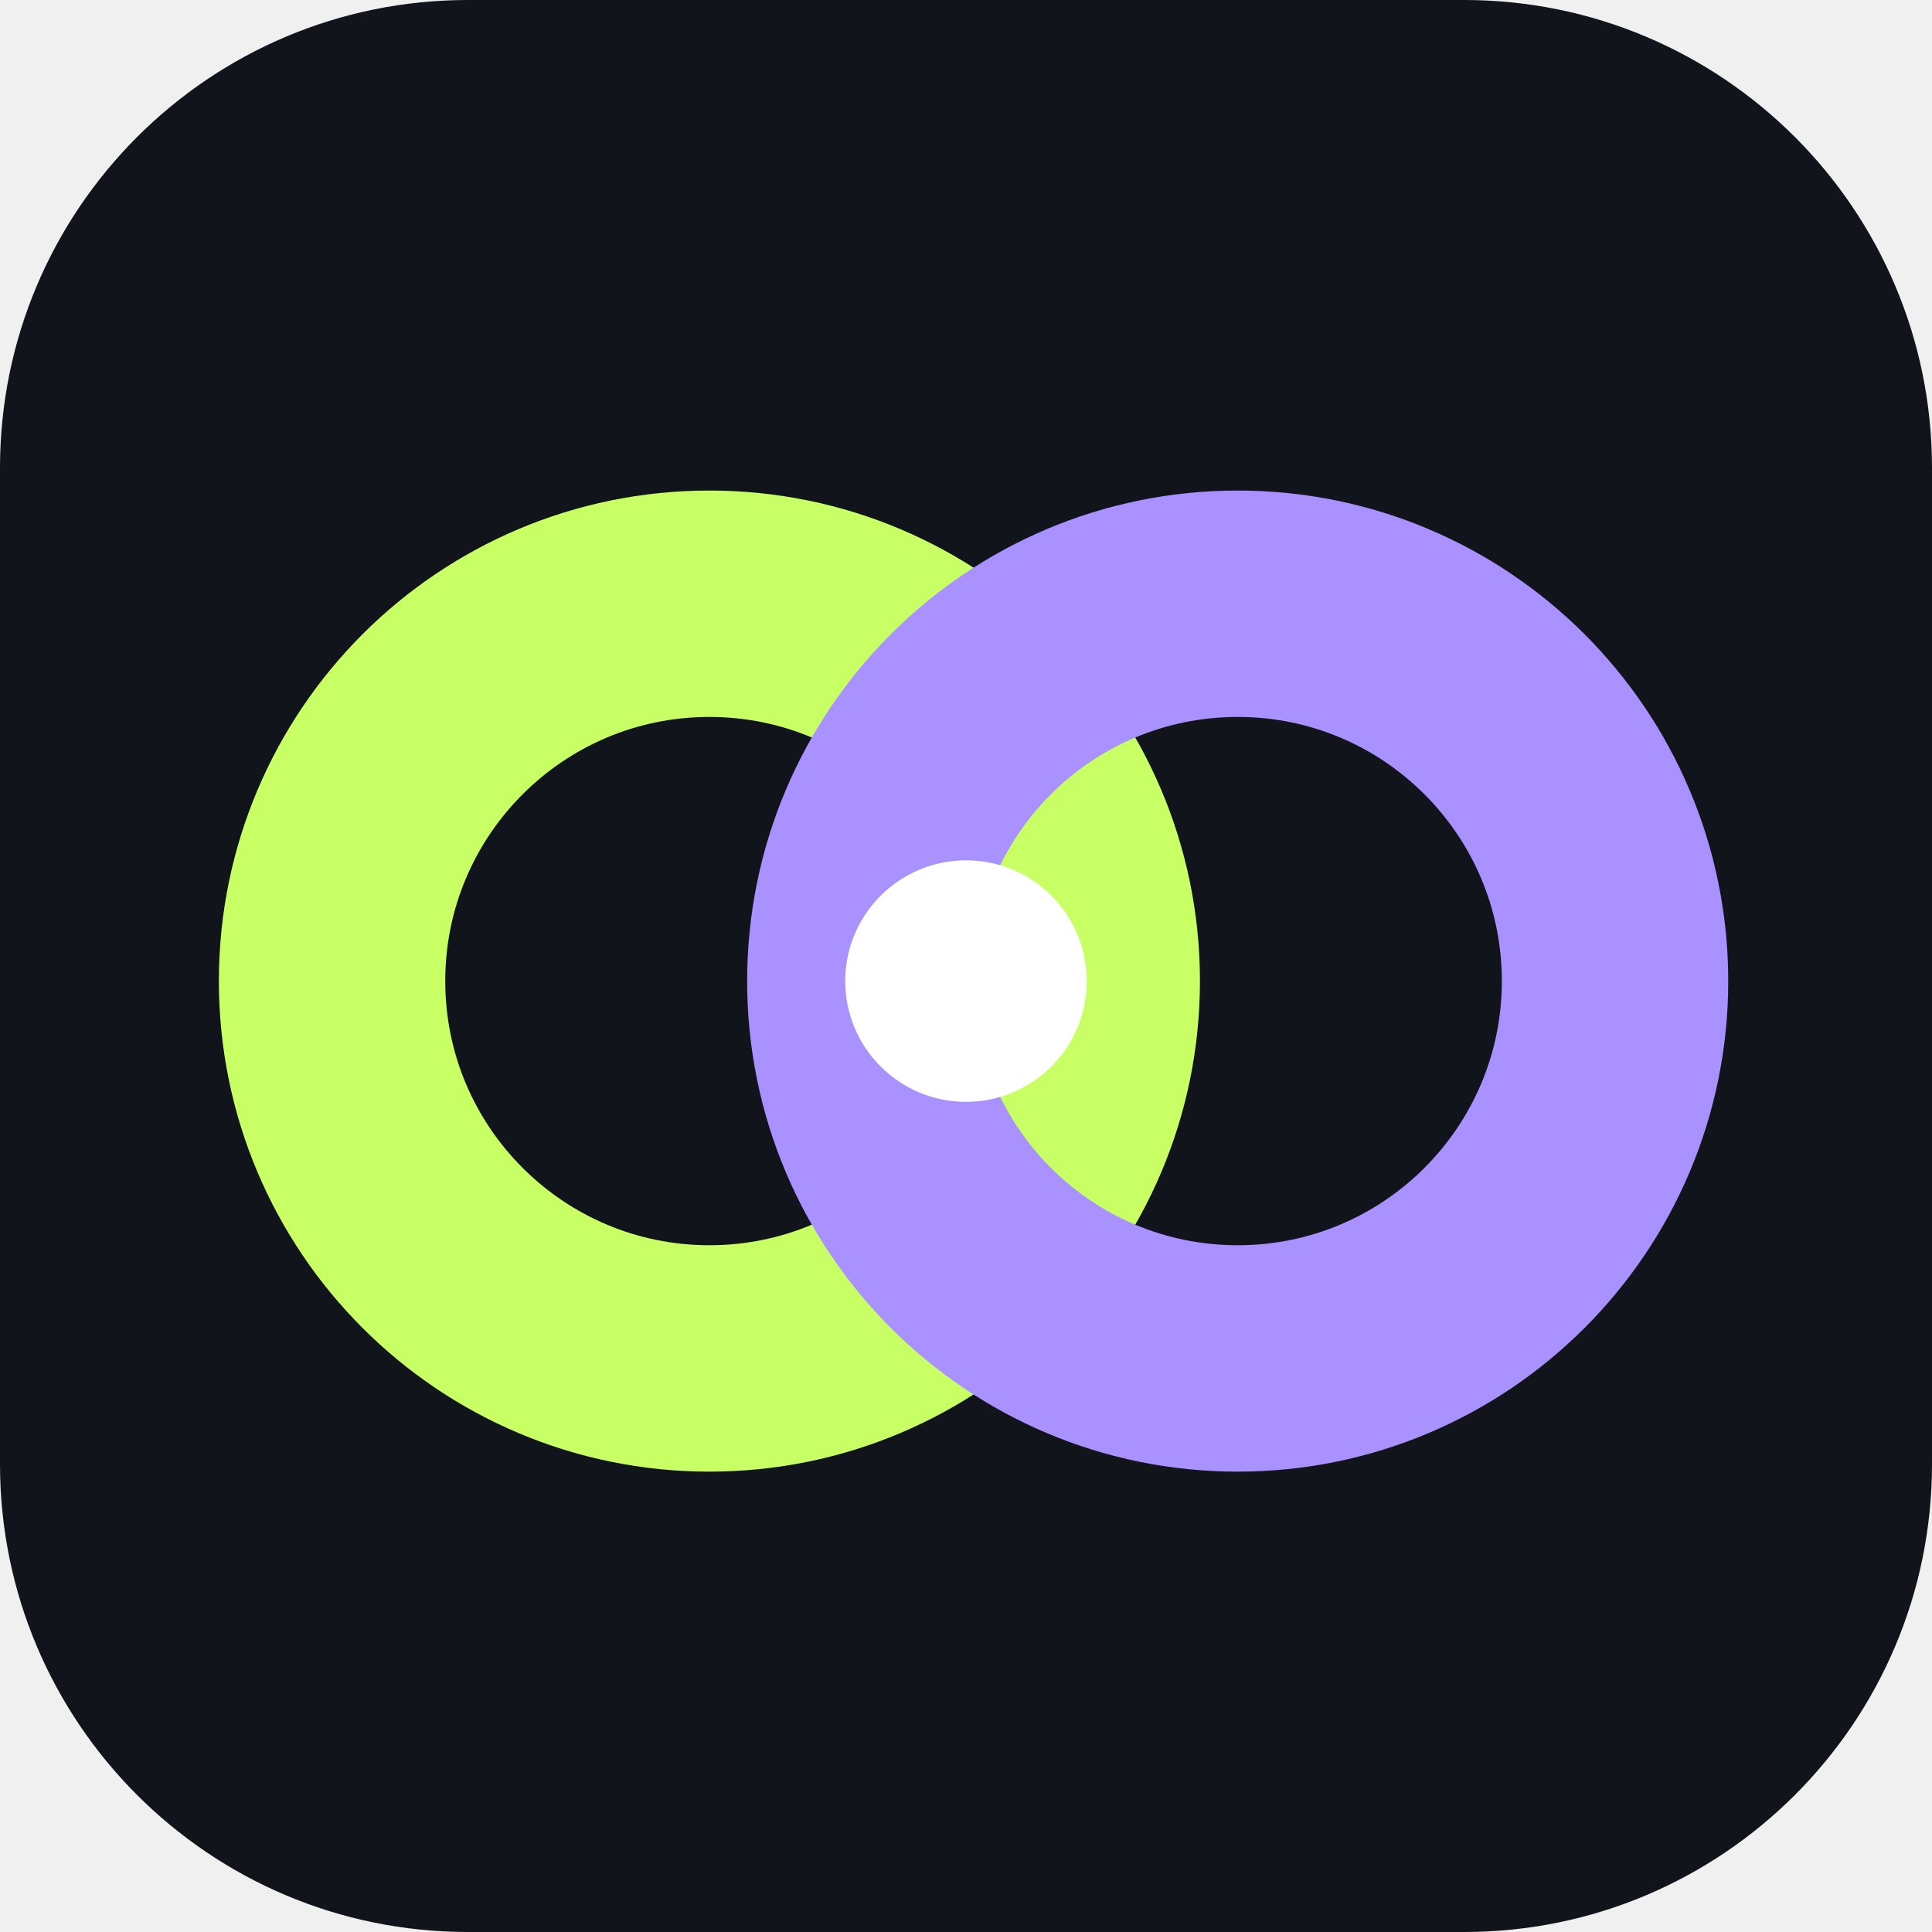
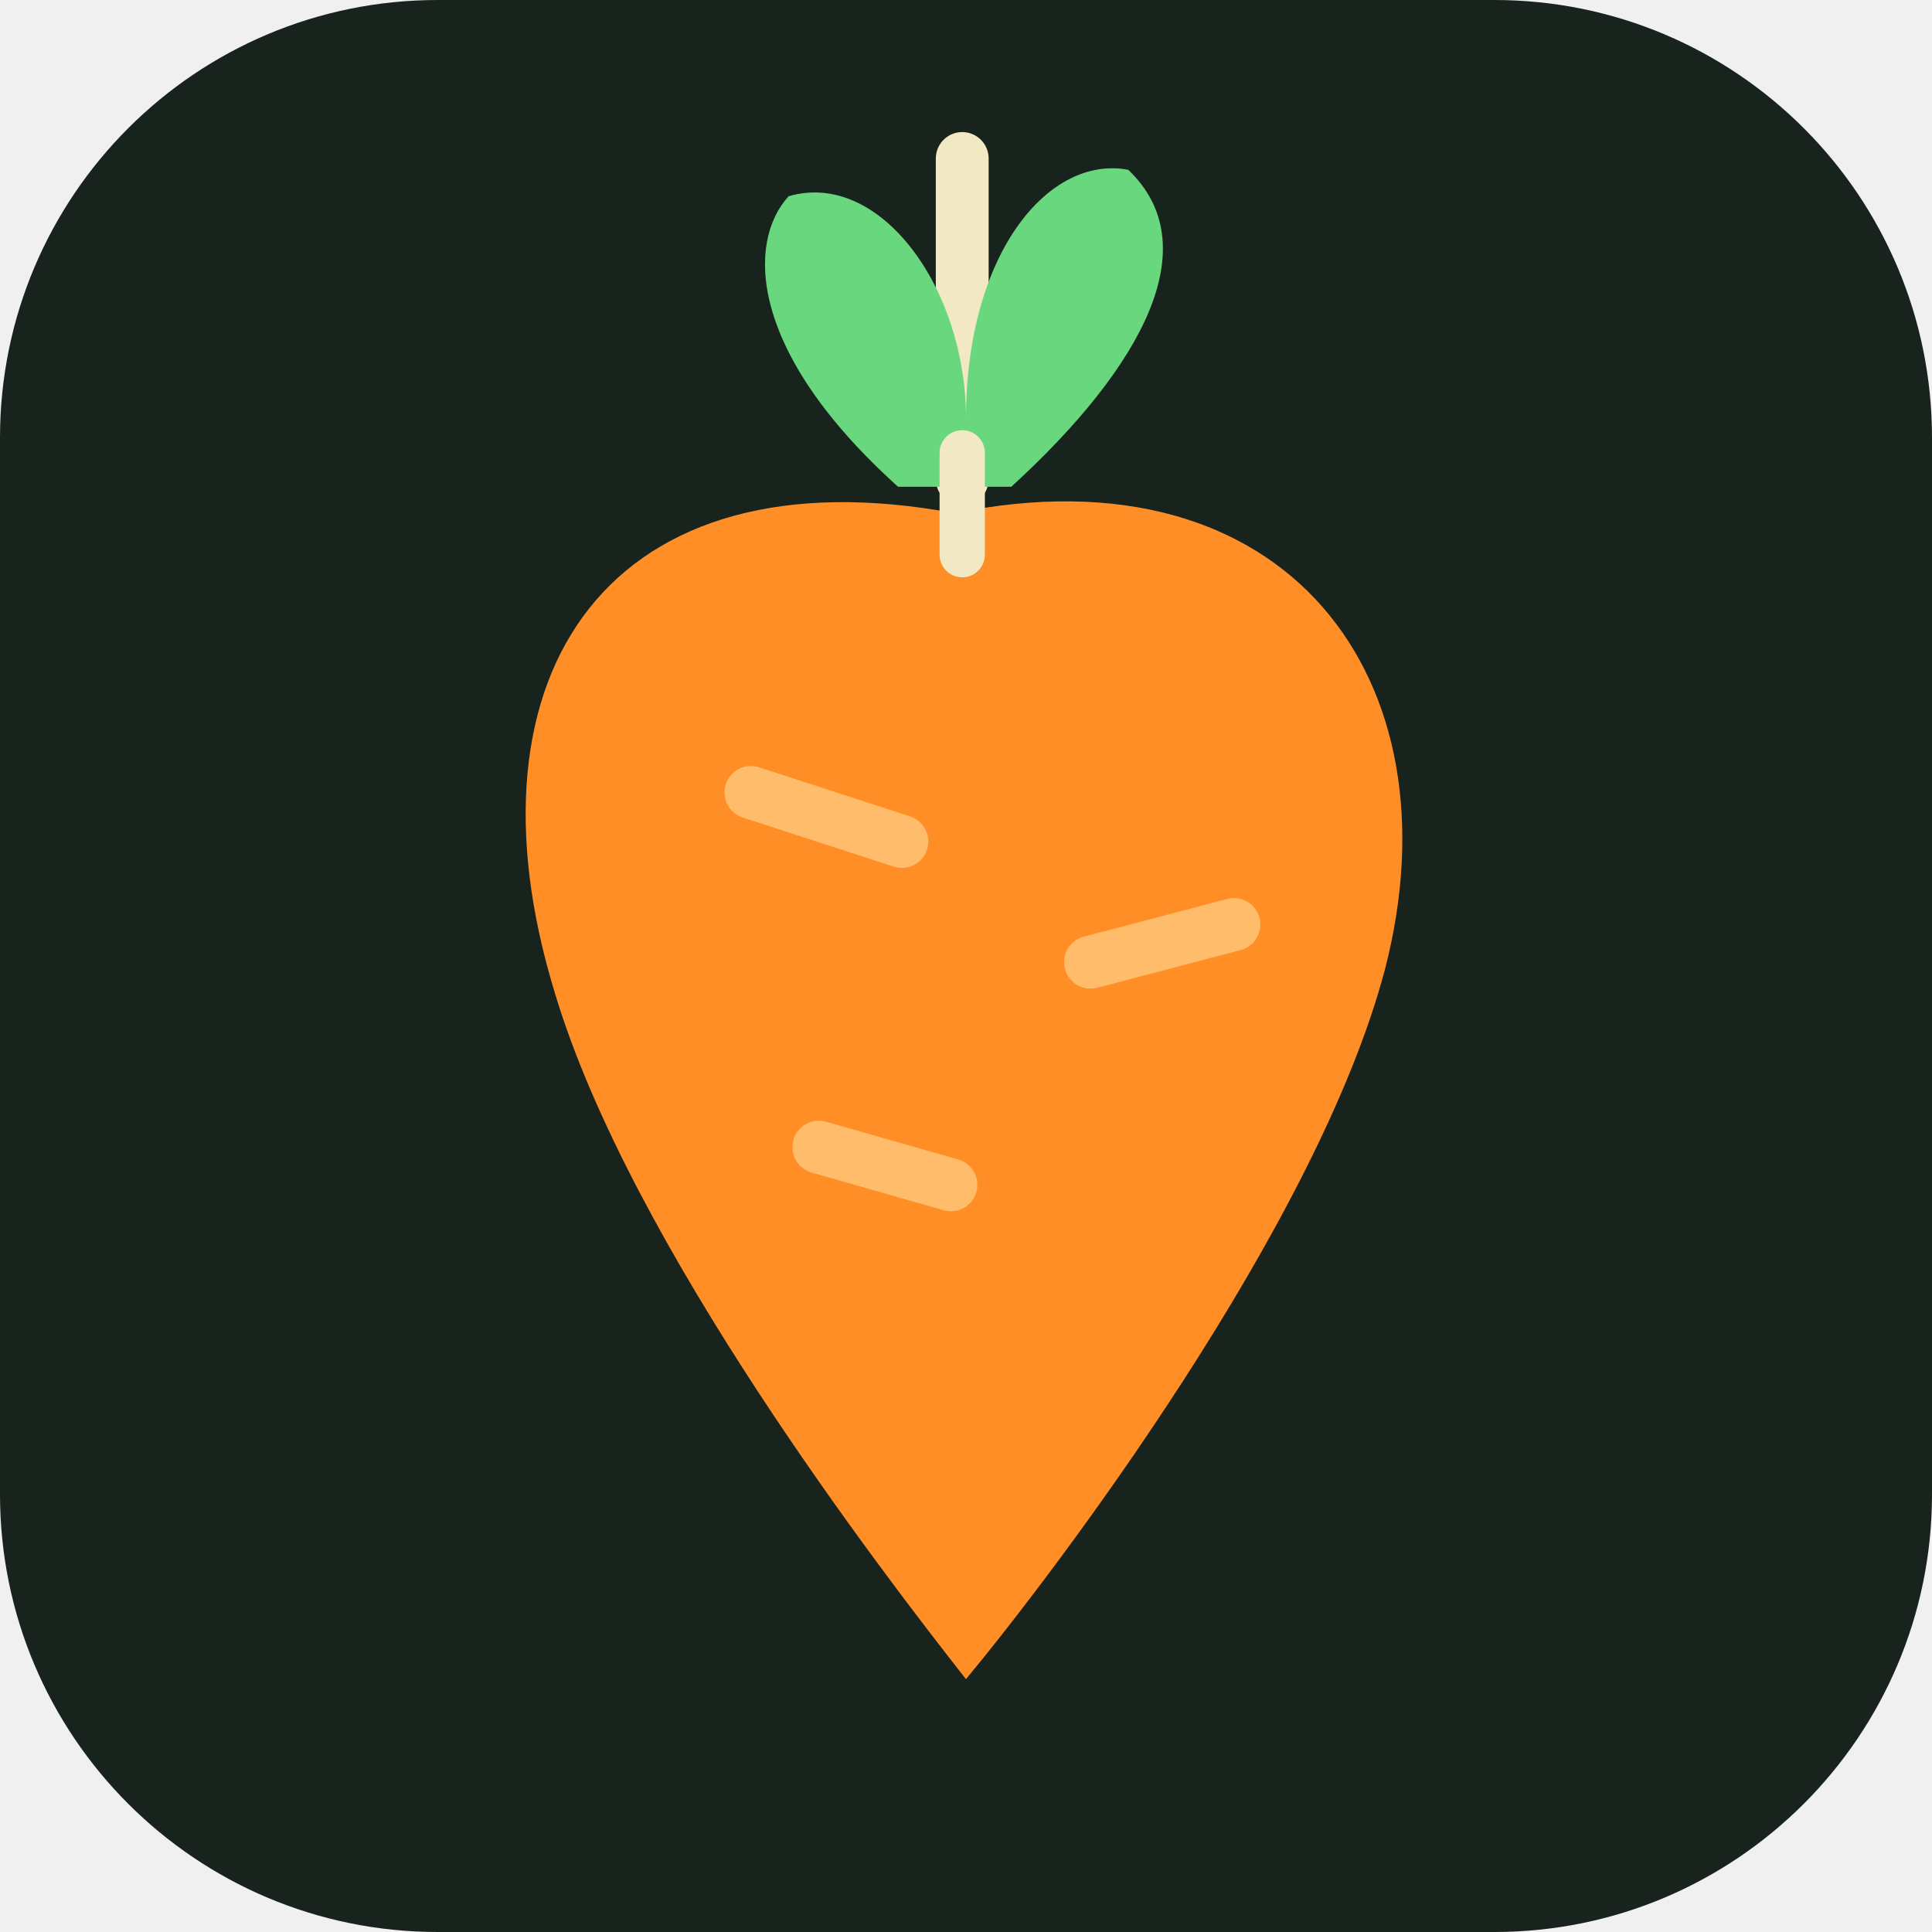
- <svg xmlns="http://www.w3.org/2000/svg" width="128" height="128" viewBox="0 0 128 128">
-   <rect width="128" height="128" rx="31" fill="#11141a" />
-   <circle cx="47" cy="65" r="25" fill="none" stroke="#c8ff65" stroke-width="15" />
-   <circle cx="82" cy="65" r="25" fill="none" stroke="#a991ff" stroke-width="15" />
-   <circle cx="64" cy="65" r="8" fill="#fff" />
+ <svg xmlns="http://www.w3.org/2000/svg" viewBox="0 0 512 512">
+   <rect width="512" height="512" rx="116" fill="#17231c" />
+   <path d="M255 42v85" stroke="#f2e8c4" stroke-width="14" stroke-linecap="round" />
+   <path d="M238 129c-40-36-40-65-29-77 24-7 47 24 47 59 0-44 22-70 43-66 21 20 4 52-31 84" fill="#69d77e" />
+   <path d="M253 136c-91-17-132 42-106 127 20 67 87 154 109 182 24-29 93-120 111-188 20-77-26-139-114-121Z" fill="#ff8e27" />
+   <path d="M199 210l40 13M289 255l38-10M217 304l35 10" stroke="#ffbd6c" stroke-width="14" stroke-linecap="round" />
+   <path d="M255 120v27" stroke="#f2e8c4" stroke-width="12" stroke-linecap="round" />
</svg>
